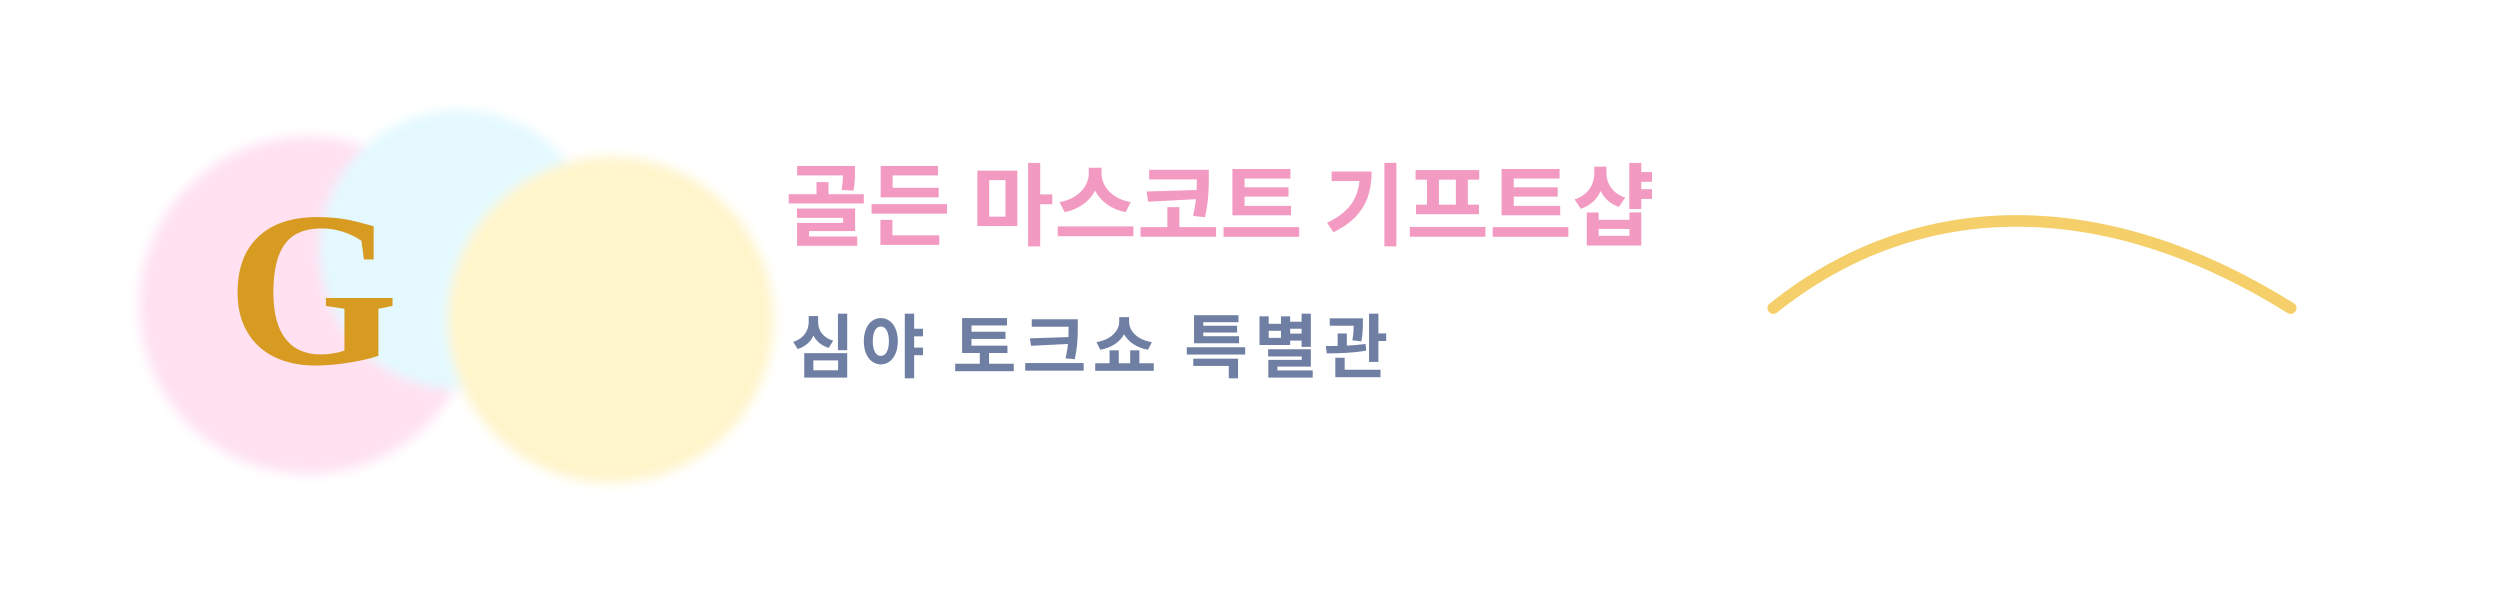
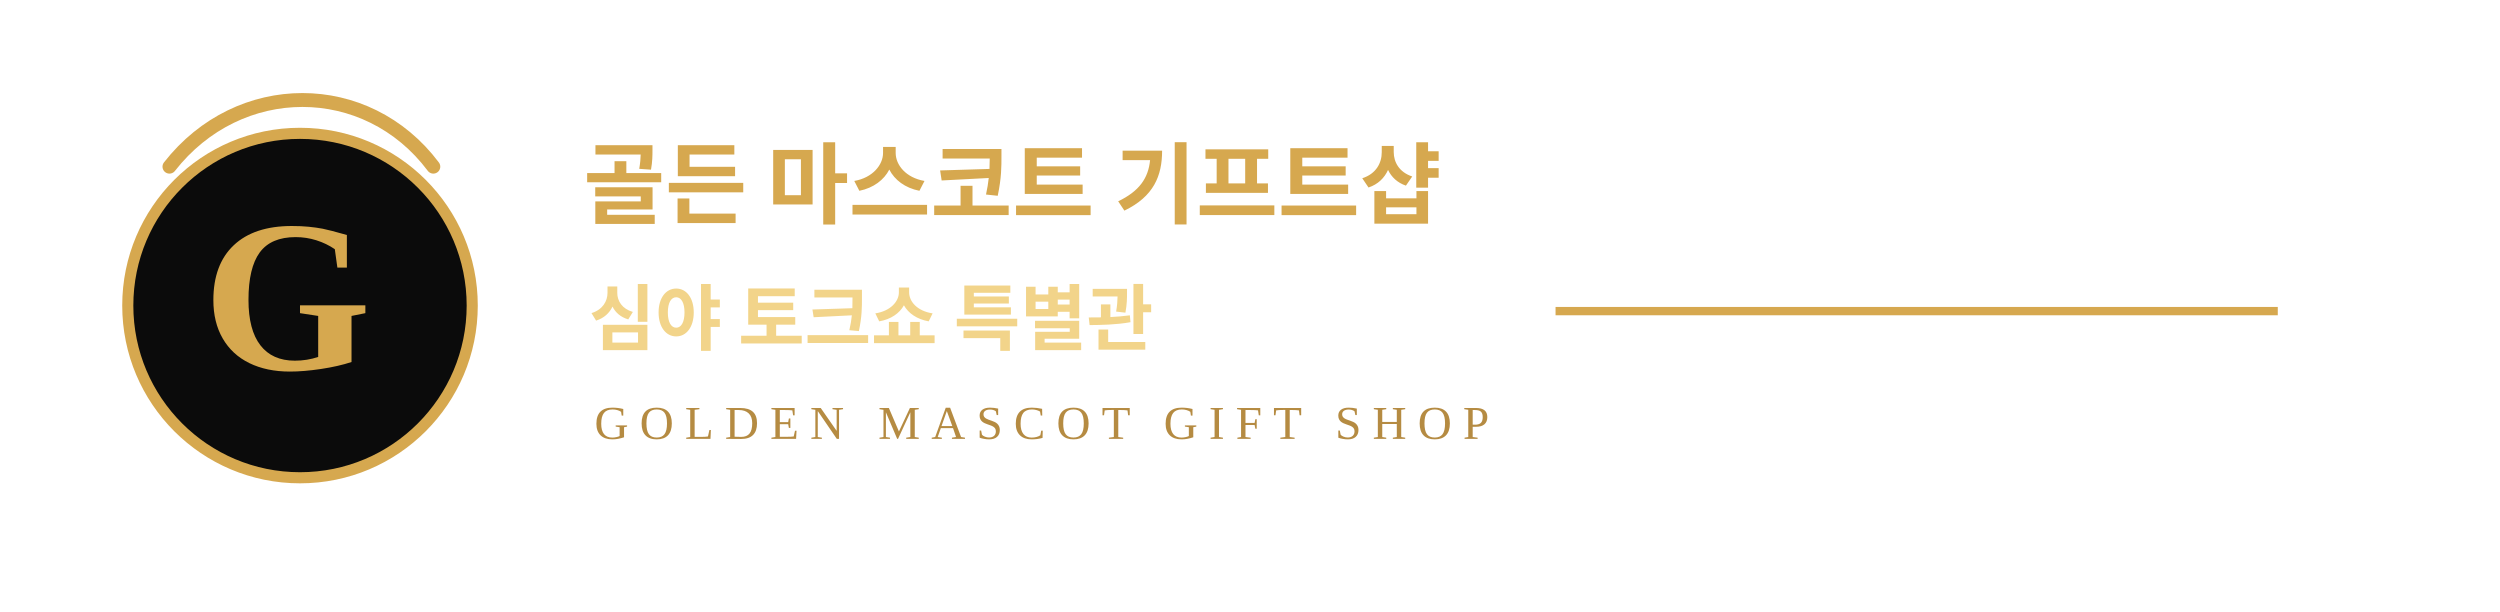
- <svg xmlns="http://www.w3.org/2000/svg" width="860" height="210" viewBox="0 0 860 210">
-   <defs>
-     <linearGradient id="cloud" x1="0" y1="0" x2="1" y2="1">
-       <stop offset="0%" stop-color="#ffd7ec" />
-       <stop offset="45%" stop-color="#d9f7ff" />
-       <stop offset="100%" stop-color="#fff1b8" />
-     </linearGradient>
-     <filter id="soft" x="-20%" y="-20%" width="140%" height="140%">
-       <feGaussianBlur stdDeviation="2" />
-     </filter>
-   </defs>
-   <rect width="860" height="210" fill="none" />
-   <g opacity=".75" filter="url(#soft)">
-     <circle cx="106" cy="105" r="58" fill="#ffd7ec" />
-     <circle cx="158" cy="86" r="48" fill="#d9f7ff" />
-     <circle cx="210" cy="110" r="56" fill="#fff1b8" />
+ <svg xmlns="http://www.w3.org/2000/svg" width="900" height="220" viewBox="0 0 900 220">
+   <rect width="900" height="220" fill="none" />
+   <g>
+     <circle cx="108" cy="110" r="62" fill="#0b0b0b" stroke="#d6a84f" stroke-width="4" />
+     <text x="73" y="133" font-family="Georgia, 'Times New Roman', serif" font-size="78" font-weight="700" fill="#d6a84f">G</text>
+     <path d="M61 60 C86 28, 132 28, 156 60" fill="none" stroke="#d6a84f" stroke-width="5" stroke-linecap="round" />
  </g>
-   <text x="78" y="125" font-family="Georgia, 'Times New Roman', serif" font-size="76" font-weight="700" fill="#d79b22">G</text>
-   <text x="270" y="82" font-family="'Noto Sans KR', Arial, sans-serif" font-size="31" font-weight="800" fill="#f29ac1">골든 마스코트 기프트샵</text>
-   <text x="272" y="128" font-family="'Noto Sans KR', Arial, sans-serif" font-size="24" font-weight="700" fill="#6f7fa3" letter-spacing="2">심야 토크쇼 특별관</text>
-   <path d="M610 106 C660 66, 724 66, 788 106" fill="none" stroke="#f4cf6a" stroke-width="4" stroke-linecap="round" />
+   <text x="210" y="78" font-family="'Noto Sans KR', Arial, sans-serif" font-size="32" font-weight="800" fill="#d6a84f">골든 마스코트 기프트샵</text>
+   <text x="212" y="124" font-family="'Noto Sans KR', Arial, sans-serif" font-size="26" font-weight="800" fill="#f2d48a">심야 토크쇼 특별관</text>
+   <text x="214" y="158" font-family="Georgia, 'Times New Roman', serif" font-size="17" fill="#b58b42" letter-spacing="4">GOLDEN MASCOT GIFT SHOP</text>
+   <line x1="560" y1="112" x2="820" y2="112" stroke="#d6a84f" stroke-width="3" />
</svg>
